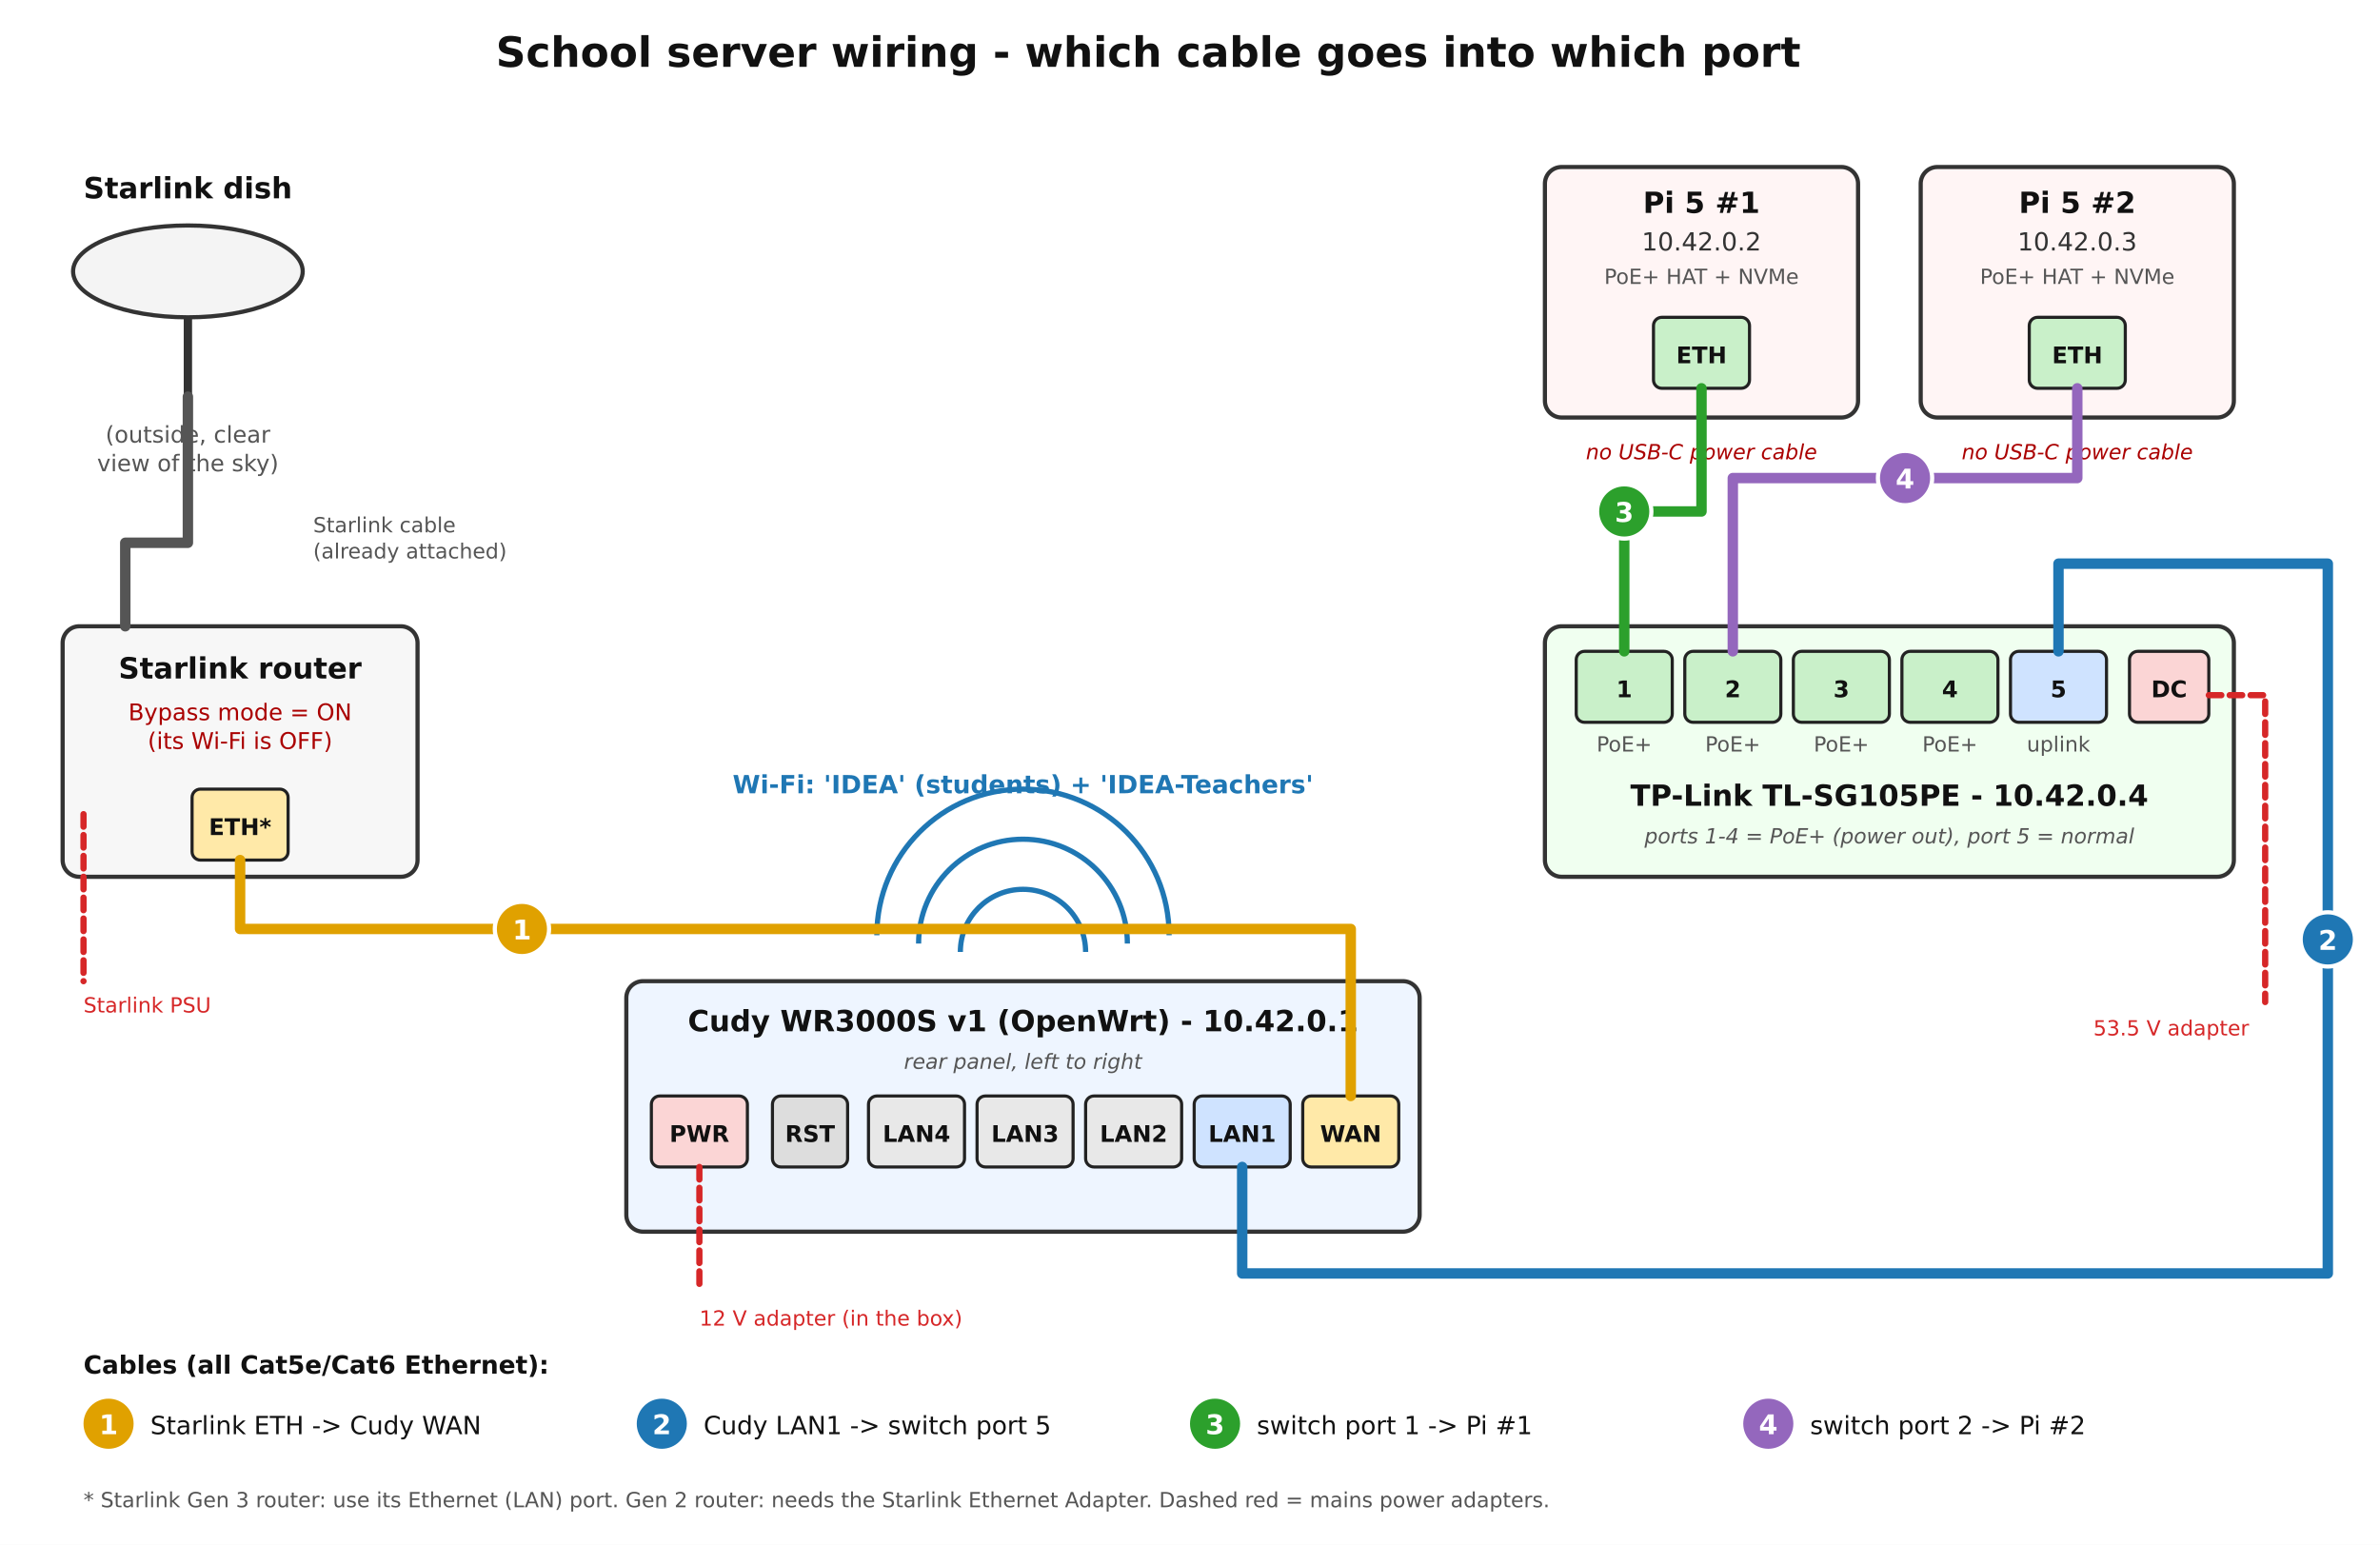
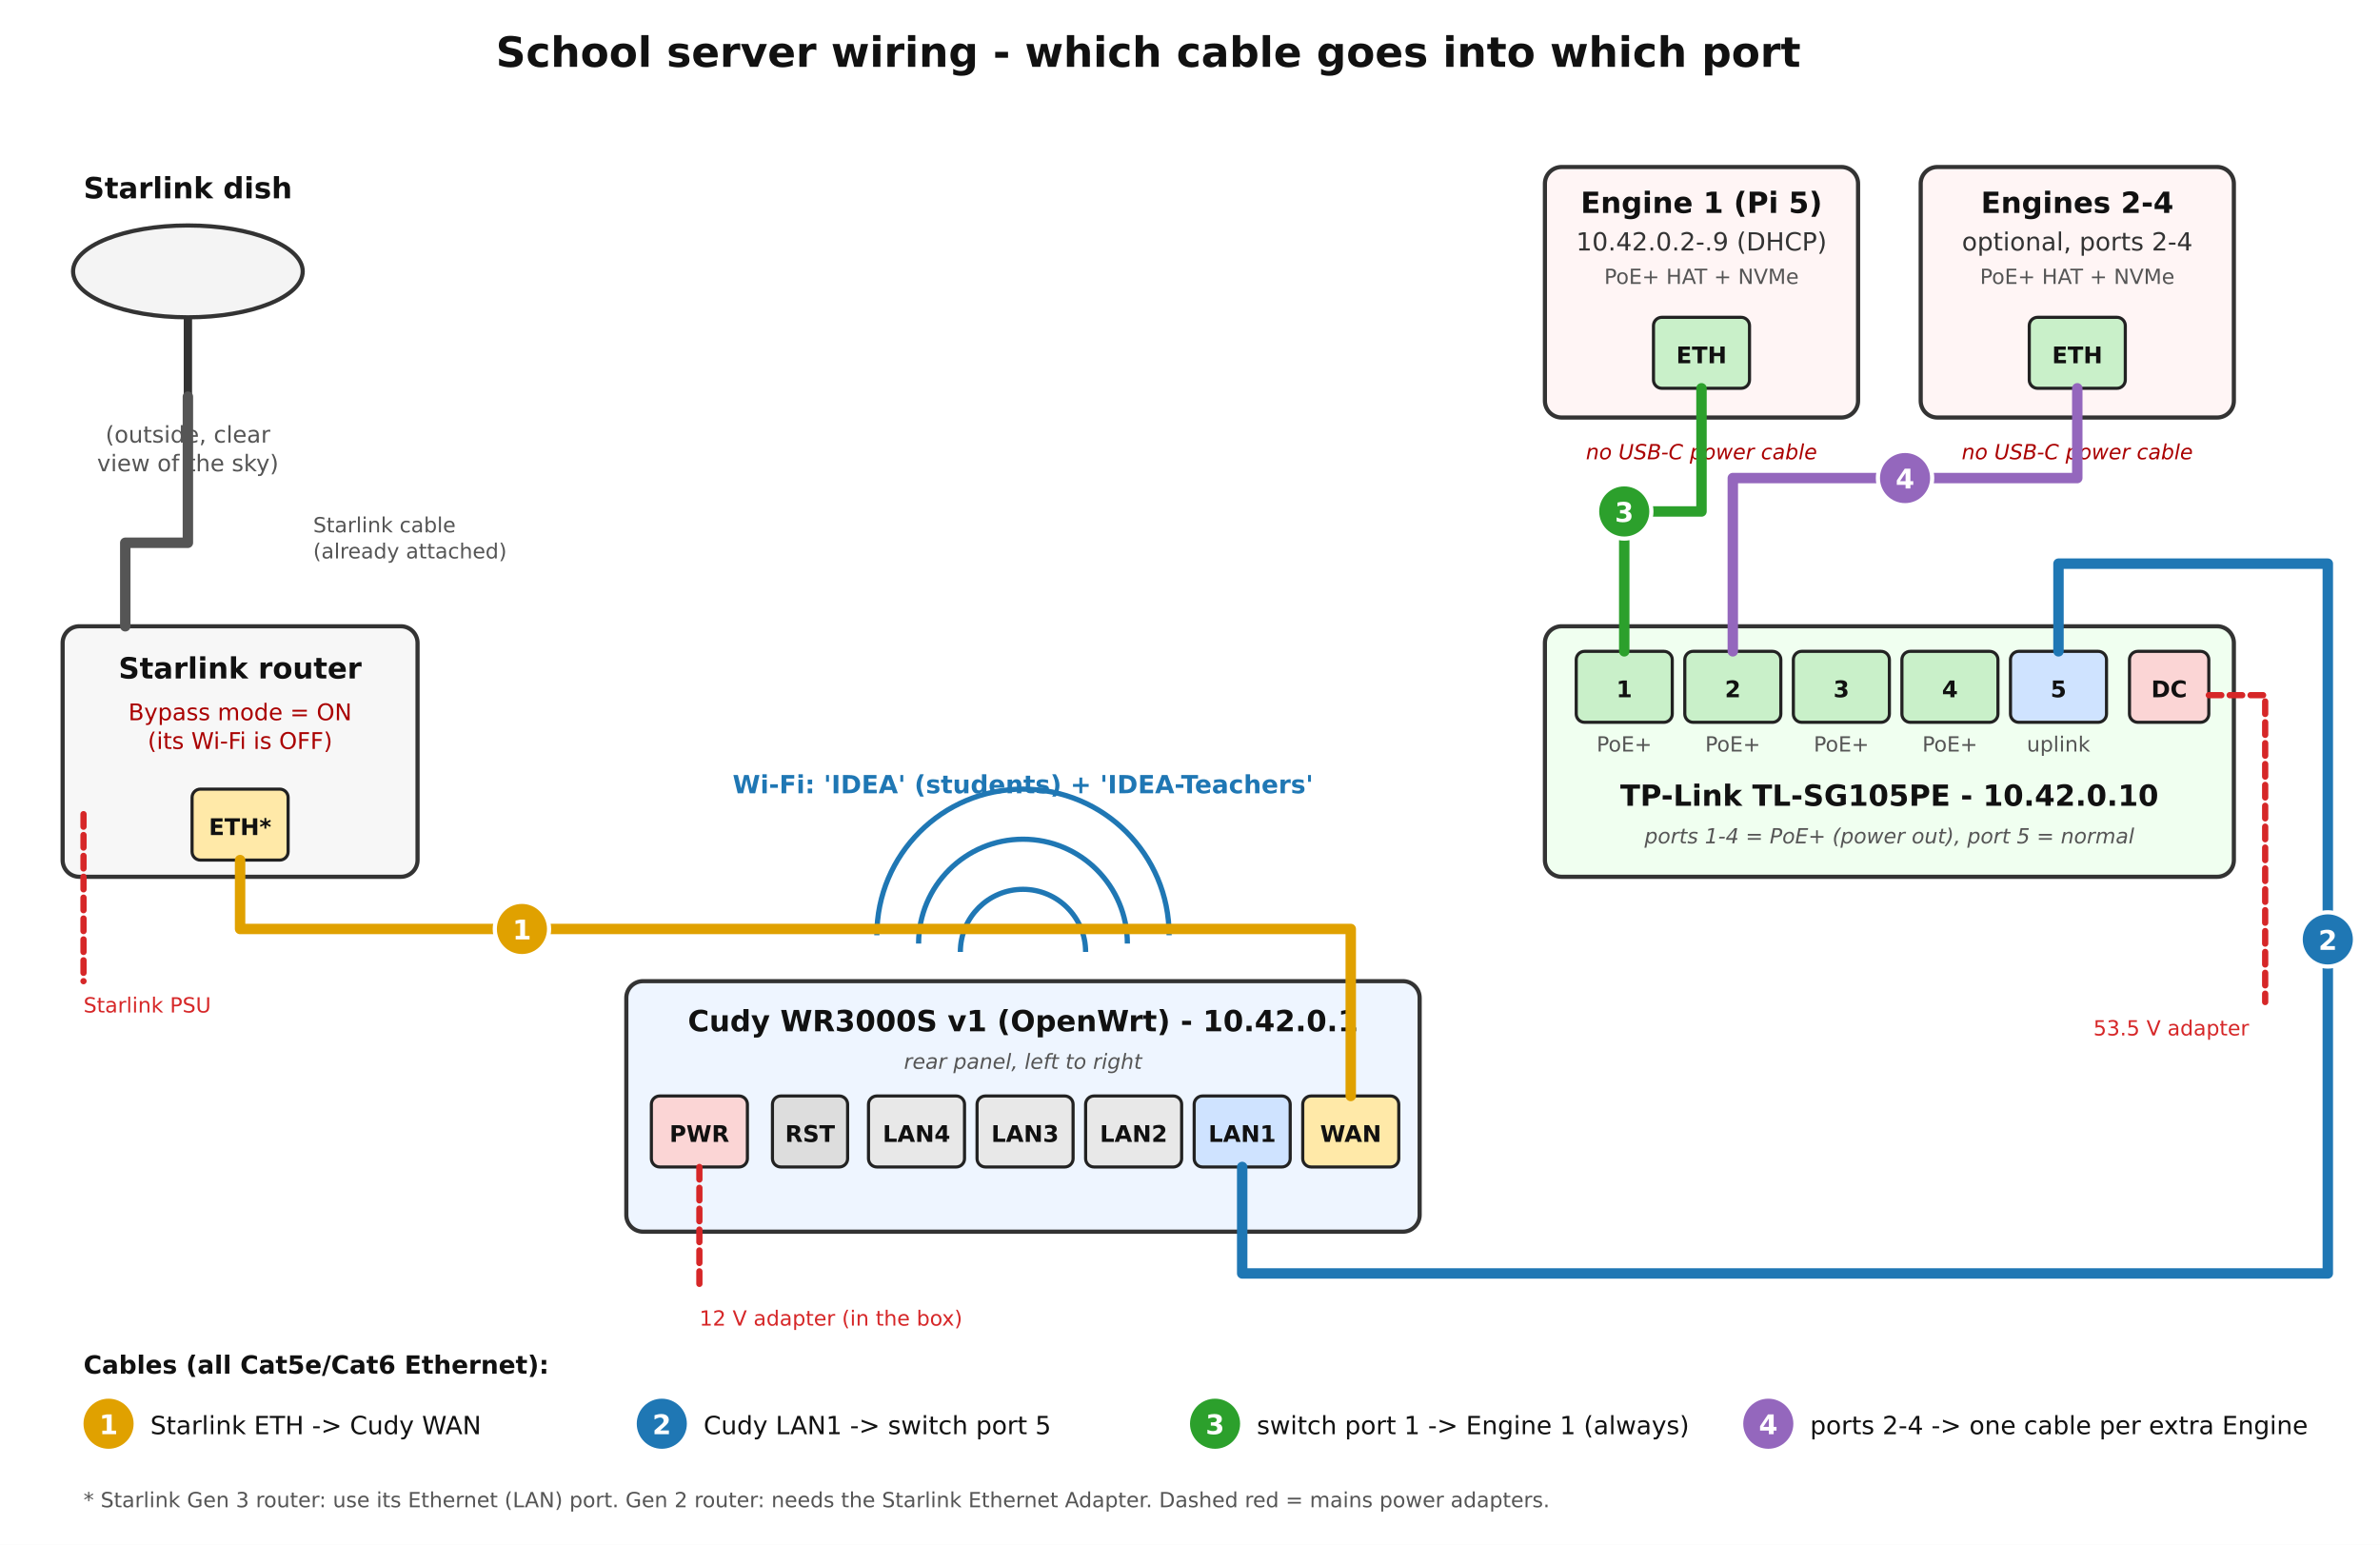
<svg xmlns="http://www.w3.org/2000/svg" width="1140" height="740" viewBox="0 0 1140 740">
  <defs>
    <marker id="ah-1f77b4" viewBox="0 0 10 10" refX="8" refY="5" markerWidth="5" markerHeight="5" orient="auto-start-reverse">
      <path d="M0,0 L10,5 L0,10 z" fill="#1f77b4" />
    </marker>
    <marker id="as-1f77b4" viewBox="0 0 10 10" refX="2" refY="5" markerWidth="5" markerHeight="5" orient="auto-start-reverse">
      <path d="M0,0 L10,5 L0,10 z" fill="#1f77b4" />
    </marker>
    <marker id="ah-555" viewBox="0 0 10 10" refX="8" refY="5" markerWidth="5" markerHeight="5" orient="auto-start-reverse">
      <path d="M0,0 L10,5 L0,10 z" fill="#555" />
    </marker>
    <marker id="as-555" viewBox="0 0 10 10" refX="2" refY="5" markerWidth="5" markerHeight="5" orient="auto-start-reverse">
      <path d="M0,0 L10,5 L0,10 z" fill="#555" />
    </marker>
+     <marker id="ah-e0a100" viewBox="0 0 10 10" refX="8" refY="5" markerWidth="5" markerHeight="5" orient="auto-start-reverse">
+       <path d="M0,0 L10,5 L0,10 z" fill="#e0a100" />
+     </marker>
+     <marker id="as-e0a100" viewBox="0 0 10 10" refX="2" refY="5" markerWidth="5" markerHeight="5" orient="auto-start-reverse">
+       <path d="M0,0 L10,5 L0,10 z" fill="#e0a100" />
+     </marker>
    <marker id="ah-2ca02c" viewBox="0 0 10 10" refX="8" refY="5" markerWidth="5" markerHeight="5" orient="auto-start-reverse">
      <path d="M0,0 L10,5 L0,10 z" fill="#2ca02c" />
    </marker>
    <marker id="as-2ca02c" viewBox="0 0 10 10" refX="2" refY="5" markerWidth="5" markerHeight="5" orient="auto-start-reverse">
      <path d="M0,0 L10,5 L0,10 z" fill="#2ca02c" />
-     </marker>
-     <marker id="ah-d62728" viewBox="0 0 10 10" refX="8" refY="5" markerWidth="5" markerHeight="5" orient="auto-start-reverse">
-       <path d="M0,0 L10,5 L0,10 z" fill="#d62728" />
-     </marker>
-     <marker id="as-d62728" viewBox="0 0 10 10" refX="2" refY="5" markerWidth="5" markerHeight="5" orient="auto-start-reverse">
-       <path d="M0,0 L10,5 L0,10 z" fill="#d62728" />
    </marker>
    <marker id="ah-9467bd" viewBox="0 0 10 10" refX="8" refY="5" markerWidth="5" markerHeight="5" orient="auto-start-reverse">
      <path d="M0,0 L10,5 L0,10 z" fill="#9467bd" />
    </marker>
    <marker id="as-9467bd" viewBox="0 0 10 10" refX="2" refY="5" markerWidth="5" markerHeight="5" orient="auto-start-reverse">
      <path d="M0,0 L10,5 L0,10 z" fill="#9467bd" />
    </marker>
-     <marker id="ah-e0a100" viewBox="0 0 10 10" refX="8" refY="5" markerWidth="5" markerHeight="5" orient="auto-start-reverse">
-       <path d="M0,0 L10,5 L0,10 z" fill="#e0a100" />
+     <marker id="ah-d62728" viewBox="0 0 10 10" refX="8" refY="5" markerWidth="5" markerHeight="5" orient="auto-start-reverse">
+       <path d="M0,0 L10,5 L0,10 z" fill="#d62728" />
    </marker>
-     <marker id="as-e0a100" viewBox="0 0 10 10" refX="2" refY="5" markerWidth="5" markerHeight="5" orient="auto-start-reverse">
-       <path d="M0,0 L10,5 L0,10 z" fill="#e0a100" />
+     <marker id="as-d62728" viewBox="0 0 10 10" refX="2" refY="5" markerWidth="5" markerHeight="5" orient="auto-start-reverse">
+       <path d="M0,0 L10,5 L0,10 z" fill="#d62728" />
    </marker>
  </defs>
  <rect width="100%" height="100%" fill="#ffffff" />
  <text x="550" y="32.0" font-family="DejaVu Sans, Arial, sans-serif" font-size="20" font-weight="bold" text-anchor="middle" fill="#111">School server wiring - which cable goes into which port</text>
  <ellipse cx="90" cy="130" rx="55" ry="22" fill="#f4f4f4" stroke="#333" stroke-width="2" />
  <line x1="90" y1="152" x2="90" y2="190" stroke="#333" stroke-width="4" />
  <text x="90" y="95.0" font-family="DejaVu Sans, Arial, sans-serif" font-size="14" font-weight="bold" text-anchor="middle" fill="#111">Starlink dish</text>
  <text x="90" y="212.0" font-family="DejaVu Sans, Arial, sans-serif" font-size="11" font-weight="normal" text-anchor="middle" fill="#555">(outside, clear</text>
  <text x="90" y="225.75" font-family="DejaVu Sans, Arial, sans-serif" font-size="11" font-weight="normal" text-anchor="middle" fill="#555">view of the sky)</text>
  <rect x="30" y="300" width="170" height="120" rx="8" fill="#f7f7f7" stroke="#333" stroke-width="2" />
  <text x="115" y="325.0" font-family="DejaVu Sans, Arial, sans-serif" font-size="14" font-weight="bold" text-anchor="middle" fill="#111">Starlink router</text>
  <text x="115" y="345.0" font-family="DejaVu Sans, Arial, sans-serif" font-size="11" font-weight="normal" text-anchor="middle" fill="#a00">Bypass mode = ON</text>
  <text x="115" y="358.75" font-family="DejaVu Sans, Arial, sans-serif" font-size="11" font-weight="normal" text-anchor="middle" fill="#a00">(its Wi-Fi is OFF)</text>
  <rect x="92" y="378" width="46" height="34" rx="4" fill="#ffe9a8" stroke="#222" stroke-width="1.5" />
  <text x="115.0" y="400.0" font-family="DejaVu Sans, Arial, sans-serif" font-size="11" font-weight="bold" text-anchor="middle" fill="#111">ETH*</text>
  <polyline points="90,190 90,260 60,260 60,300" fill="none" stroke="#555" stroke-width="5" stroke-linejoin="round" stroke-linecap="round" />
  <text x="150" y="255.0" font-family="DejaVu Sans, Arial, sans-serif" font-size="10" font-weight="normal" text-anchor="start" fill="#555">Starlink cable</text>
  <text x="150" y="267.5" font-family="DejaVu Sans, Arial, sans-serif" font-size="10" font-weight="normal" text-anchor="start" fill="#555">(already attached)</text>
  <rect x="300" y="470" width="380" height="120" rx="8" fill="#eef5ff" stroke="#333" stroke-width="2" />
  <text x="490" y="494.0" font-family="DejaVu Sans, Arial, sans-serif" font-size="14" font-weight="bold" text-anchor="middle" fill="#111">Cudy WR3000S v1 (OpenWrt)  -  10.42.0.1</text>
  <text x="490" y="512.0" font-family="DejaVu Sans, Arial, sans-serif" font-size="10" font-weight="normal" text-anchor="middle" fill="#555" font-style="italic">rear panel, left to right</text>
  <rect x="312" y="525" width="46" height="34" rx="4" fill="#fbd5d5" stroke="#222" stroke-width="1.5" />
  <text x="335.0" y="547.0" font-family="DejaVu Sans, Arial, sans-serif" font-size="11" font-weight="bold" text-anchor="middle" fill="#111">PWR</text>
  <rect x="370" y="525" width="36" height="34" rx="4" fill="#ddd" stroke="#222" stroke-width="1.5" />
  <text x="388.0" y="547.0" font-family="DejaVu Sans, Arial, sans-serif" font-size="11" font-weight="bold" text-anchor="middle" fill="#111">RST</text>
  <rect x="416" y="525" width="46" height="34" rx="4" fill="#e8e8e8" stroke="#222" stroke-width="1.5" />
  <text x="439.0" y="547.0" font-family="DejaVu Sans, Arial, sans-serif" font-size="11" font-weight="bold" text-anchor="middle" fill="#111">LAN4</text>
  <rect x="468" y="525" width="46" height="34" rx="4" fill="#e8e8e8" stroke="#222" stroke-width="1.5" />
  <text x="491.0" y="547.0" font-family="DejaVu Sans, Arial, sans-serif" font-size="11" font-weight="bold" text-anchor="middle" fill="#111">LAN3</text>
  <rect x="520" y="525" width="46" height="34" rx="4" fill="#e8e8e8" stroke="#222" stroke-width="1.5" />
  <text x="543.0" y="547.0" font-family="DejaVu Sans, Arial, sans-serif" font-size="11" font-weight="bold" text-anchor="middle" fill="#111">LAN2</text>
  <rect x="572" y="525" width="46" height="34" rx="4" fill="#cfe3ff" stroke="#222" stroke-width="1.5" />
  <text x="595.0" y="547.0" font-family="DejaVu Sans, Arial, sans-serif" font-size="11" font-weight="bold" text-anchor="middle" fill="#111">LAN1</text>
  <rect x="624" y="525" width="46" height="34" rx="4" fill="#ffe9a8" stroke="#222" stroke-width="1.5" />
  <text x="647.0" y="547.0" font-family="DejaVu Sans, Arial, sans-serif" font-size="11" font-weight="bold" text-anchor="middle" fill="#111">WAN</text>
  <path d="M 460 456.0 A 30 30 0 0 1 520 456.0" fill="none" stroke="#1f77b4" stroke-width="2.5" />
  <path d="M 440 452.0 A 50 50 0 0 1 540 452.0" fill="none" stroke="#1f77b4" stroke-width="2.5" />
  <path d="M 420 448.0 A 70 70 0 0 1 560 448.0" fill="none" stroke="#1f77b4" stroke-width="2.5" />
  <text x="490" y="380.0" font-family="DejaVu Sans, Arial, sans-serif" font-size="12" font-weight="bold" text-anchor="middle" fill="#1f77b4">Wi-Fi: 'IDEA' (students) + 'IDEA-Teachers'</text>
  <polyline points="115,412 115,445 647,445 647,525" fill="none" stroke="#e0a100" stroke-width="5" stroke-linejoin="round" stroke-linecap="round" />
  <circle cx="250" cy="445" r="13" fill="#e0a100" stroke="#fff" stroke-width="2" />
  <text x="250" y="450.0" font-family="DejaVu Sans, Arial, sans-serif" font-size="13" font-weight="bold" text-anchor="middle" fill="#fff">1</text>
  <rect x="740" y="300" width="330" height="120" rx="8" fill="#f0fff0" stroke="#333" stroke-width="2" />
-   <text x="905" y="386.0" font-family="DejaVu Sans, Arial, sans-serif" font-size="14" font-weight="bold" text-anchor="middle" fill="#111">TP-Link TL-SG105PE  -  10.42.0.4</text>
+   <text x="905" y="386.0" font-family="DejaVu Sans, Arial, sans-serif" font-size="14" font-weight="bold" text-anchor="middle" fill="#111">TP-Link TL-SG105PE  -  10.42.0.10</text>
  <text x="905" y="404.0" font-family="DejaVu Sans, Arial, sans-serif" font-size="10" font-weight="normal" text-anchor="middle" fill="#555" font-style="italic">ports 1-4 = PoE+ (power out), port 5 = normal</text>
  <rect x="755" y="312" width="46" height="34" rx="4" fill="#c9f0c9" stroke="#222" stroke-width="1.5" />
  <text x="778.0" y="334.0" font-family="DejaVu Sans, Arial, sans-serif" font-size="11" font-weight="bold" text-anchor="middle" fill="#111">1</text>
  <text x="778" y="360.0" font-family="DejaVu Sans, Arial, sans-serif" font-size="10" font-weight="normal" text-anchor="middle" fill="#555">PoE+</text>
  <rect x="807" y="312" width="46" height="34" rx="4" fill="#c9f0c9" stroke="#222" stroke-width="1.5" />
  <text x="830.0" y="334.0" font-family="DejaVu Sans, Arial, sans-serif" font-size="11" font-weight="bold" text-anchor="middle" fill="#111">2</text>
  <text x="830" y="360.0" font-family="DejaVu Sans, Arial, sans-serif" font-size="10" font-weight="normal" text-anchor="middle" fill="#555">PoE+</text>
  <rect x="859" y="312" width="46" height="34" rx="4" fill="#c9f0c9" stroke="#222" stroke-width="1.5" />
  <text x="882.0" y="334.0" font-family="DejaVu Sans, Arial, sans-serif" font-size="11" font-weight="bold" text-anchor="middle" fill="#111">3</text>
  <text x="882" y="360.0" font-family="DejaVu Sans, Arial, sans-serif" font-size="10" font-weight="normal" text-anchor="middle" fill="#555">PoE+</text>
  <rect x="911" y="312" width="46" height="34" rx="4" fill="#c9f0c9" stroke="#222" stroke-width="1.5" />
  <text x="934.0" y="334.0" font-family="DejaVu Sans, Arial, sans-serif" font-size="11" font-weight="bold" text-anchor="middle" fill="#111">4</text>
  <text x="934" y="360.0" font-family="DejaVu Sans, Arial, sans-serif" font-size="10" font-weight="normal" text-anchor="middle" fill="#555">PoE+</text>
  <rect x="963" y="312" width="46" height="34" rx="4" fill="#cfe3ff" stroke="#222" stroke-width="1.5" />
  <text x="986.0" y="334.0" font-family="DejaVu Sans, Arial, sans-serif" font-size="11" font-weight="bold" text-anchor="middle" fill="#111">5</text>
  <text x="986" y="360.0" font-family="DejaVu Sans, Arial, sans-serif" font-size="10" font-weight="normal" text-anchor="middle" fill="#555">uplink</text>
  <rect x="1020" y="312" width="38" height="34" rx="4" fill="#fbd5d5" stroke="#222" stroke-width="1.5" />
  <text x="1039.0" y="334.0" font-family="DejaVu Sans, Arial, sans-serif" font-size="11" font-weight="bold" text-anchor="middle" fill="#111">DC</text>
  <polyline points="595,559 595,610 1115,610 1115,270 986,270 986,312" fill="none" stroke="#1f77b4" stroke-width="5" stroke-linejoin="round" stroke-linecap="round" />
  <circle cx="1115" cy="450" r="13" fill="#1f77b4" stroke="#fff" stroke-width="2" />
  <text x="1115" y="455.0" font-family="DejaVu Sans, Arial, sans-serif" font-size="13" font-weight="bold" text-anchor="middle" fill="#fff">2</text>
  <rect x="740" y="80" width="150" height="120" rx="8" fill="#fff5f5" stroke="#333" stroke-width="2" />
-   <text x="815" y="102.0" font-family="DejaVu Sans, Arial, sans-serif" font-size="14" font-weight="bold" text-anchor="middle" fill="#111">Pi 5 #1</text>
-   <text x="815" y="120.0" font-family="DejaVu Sans, Arial, sans-serif" font-size="12" font-weight="normal" text-anchor="middle" fill="#333">10.42.0.2</text>
+   <text x="815" y="102.0" font-family="DejaVu Sans, Arial, sans-serif" font-size="14" font-weight="bold" text-anchor="middle" fill="#111">Engine 1 (Pi 5)</text>
+   <text x="815" y="120.0" font-family="DejaVu Sans, Arial, sans-serif" font-size="12" font-weight="normal" text-anchor="middle" fill="#333">10.42.0.2-.9 (DHCP)</text>
  <text x="815" y="136.0" font-family="DejaVu Sans, Arial, sans-serif" font-size="10" font-weight="normal" text-anchor="middle" fill="#555">PoE+ HAT + NVMe</text>
  <rect x="792" y="152" width="46" height="34" rx="4" fill="#c9f0c9" stroke="#222" stroke-width="1.5" />
  <text x="815.0" y="174.0" font-family="DejaVu Sans, Arial, sans-serif" font-size="11" font-weight="bold" text-anchor="middle" fill="#111">ETH</text>
  <text x="815" y="220.0" font-family="DejaVu Sans, Arial, sans-serif" font-size="10" font-weight="normal" text-anchor="middle" fill="#a00" font-style="italic">no USB-C power cable</text>
  <polyline points="778,312 778,245 815,245 815,186" fill="none" stroke="#2ca02c" stroke-width="5" stroke-linejoin="round" stroke-linecap="round" />
  <circle cx="778" cy="245" r="13" fill="#2ca02c" stroke="#fff" stroke-width="2" />
  <text x="778" y="250.0" font-family="DejaVu Sans, Arial, sans-serif" font-size="13" font-weight="bold" text-anchor="middle" fill="#fff">3</text>
  <rect x="920" y="80" width="150" height="120" rx="8" fill="#fff5f5" stroke="#333" stroke-width="2" />
-   <text x="995" y="102.0" font-family="DejaVu Sans, Arial, sans-serif" font-size="14" font-weight="bold" text-anchor="middle" fill="#111">Pi 5 #2</text>
-   <text x="995" y="120.0" font-family="DejaVu Sans, Arial, sans-serif" font-size="12" font-weight="normal" text-anchor="middle" fill="#333">10.42.0.3</text>
+   <text x="995" y="102.0" font-family="DejaVu Sans, Arial, sans-serif" font-size="14" font-weight="bold" text-anchor="middle" fill="#111">Engines 2-4</text>
+   <text x="995" y="120.0" font-family="DejaVu Sans, Arial, sans-serif" font-size="12" font-weight="normal" text-anchor="middle" fill="#333">optional, ports 2-4</text>
  <text x="995" y="136.0" font-family="DejaVu Sans, Arial, sans-serif" font-size="10" font-weight="normal" text-anchor="middle" fill="#555">PoE+ HAT + NVMe</text>
  <rect x="972" y="152" width="46" height="34" rx="4" fill="#c9f0c9" stroke="#222" stroke-width="1.5" />
  <text x="995.0" y="174.0" font-family="DejaVu Sans, Arial, sans-serif" font-size="11" font-weight="bold" text-anchor="middle" fill="#111">ETH</text>
  <text x="995" y="220.0" font-family="DejaVu Sans, Arial, sans-serif" font-size="10" font-weight="normal" text-anchor="middle" fill="#a00" font-style="italic">no USB-C power cable</text>
  <polyline points="830,312 830,229 995,229 995,186" fill="none" stroke="#9467bd" stroke-width="5" stroke-linejoin="round" stroke-linecap="round" />
  <circle cx="912.5" cy="229" r="13" fill="#9467bd" stroke="#fff" stroke-width="2" />
  <text x="912.5" y="234.0" font-family="DejaVu Sans, Arial, sans-serif" font-size="13" font-weight="bold" text-anchor="middle" fill="#fff">4</text>
  <text x="335" y="635.0" font-family="DejaVu Sans, Arial, sans-serif" font-size="10" font-weight="normal" text-anchor="start" fill="#d62728">12 V adapter (in the box)</text>
  <polyline points="335,559 335,615" fill="none" stroke="#d62728" stroke-width="3" stroke-linejoin="round" stroke-linecap="round" stroke-dasharray="6,4" />
  <polyline points="1058,333 1085,333 1085,480" fill="none" stroke="#d62728" stroke-width="3" stroke-linejoin="round" stroke-linecap="round" stroke-dasharray="6,4" />
  <text x="1040" y="496.0" font-family="DejaVu Sans, Arial, sans-serif" font-size="10" font-weight="normal" text-anchor="middle" fill="#d62728">53.5 V adapter</text>
  <polyline points="40,390 40,470" fill="none" stroke="#d62728" stroke-width="3" stroke-linejoin="round" stroke-linecap="round" stroke-dasharray="6,4" />
  <text x="40" y="485.0" font-family="DejaVu Sans, Arial, sans-serif" font-size="10" font-weight="normal" text-anchor="start" fill="#d62728">Starlink PSU</text>
  <text x="40" y="658.0" font-family="DejaVu Sans, Arial, sans-serif" font-size="12" font-weight="bold" text-anchor="start" fill="#111">Cables (all Cat5e/Cat6 Ethernet):</text>
  <circle cx="52" cy="682" r="13" fill="#e0a100" stroke="#fff" stroke-width="2" />
  <text x="52" y="687.0" font-family="DejaVu Sans, Arial, sans-serif" font-size="13" font-weight="bold" text-anchor="middle" fill="#fff">1</text>
  <text x="72" y="687.0" font-family="DejaVu Sans, Arial, sans-serif" font-size="12" font-weight="normal" text-anchor="start" fill="#111">Starlink ETH -&gt; Cudy WAN</text>
  <circle cx="317" cy="682" r="13" fill="#1f77b4" stroke="#fff" stroke-width="2" />
  <text x="317" y="687.0" font-family="DejaVu Sans, Arial, sans-serif" font-size="13" font-weight="bold" text-anchor="middle" fill="#fff">2</text>
  <text x="337" y="687.0" font-family="DejaVu Sans, Arial, sans-serif" font-size="12" font-weight="normal" text-anchor="start" fill="#111">Cudy LAN1 -&gt; switch port 5</text>
  <circle cx="582" cy="682" r="13" fill="#2ca02c" stroke="#fff" stroke-width="2" />
  <text x="582" y="687.0" font-family="DejaVu Sans, Arial, sans-serif" font-size="13" font-weight="bold" text-anchor="middle" fill="#fff">3</text>
-   <text x="602" y="687.0" font-family="DejaVu Sans, Arial, sans-serif" font-size="12" font-weight="normal" text-anchor="start" fill="#111">switch port 1 -&gt; Pi #1</text>
+   <text x="602" y="687.0" font-family="DejaVu Sans, Arial, sans-serif" font-size="12" font-weight="normal" text-anchor="start" fill="#111">switch port 1 -&gt; Engine 1 (always)</text>
  <circle cx="847" cy="682" r="13" fill="#9467bd" stroke="#fff" stroke-width="2" />
  <text x="847" y="687.0" font-family="DejaVu Sans, Arial, sans-serif" font-size="13" font-weight="bold" text-anchor="middle" fill="#fff">4</text>
-   <text x="867" y="687.0" font-family="DejaVu Sans, Arial, sans-serif" font-size="12" font-weight="normal" text-anchor="start" fill="#111">switch port 2 -&gt; Pi #2</text>
+   <text x="867" y="687.0" font-family="DejaVu Sans, Arial, sans-serif" font-size="12" font-weight="normal" text-anchor="start" fill="#111">ports 2-4 -&gt; one cable per extra Engine</text>
  <text x="40" y="722.0" font-family="DejaVu Sans, Arial, sans-serif" font-size="10" font-weight="normal" text-anchor="start" fill="#555">* Starlink Gen 3 router: use its Ethernet (LAN) port. Gen 2 router: needs the Starlink Ethernet Adapter.  Dashed red = mains power adapters.</text>
</svg>
